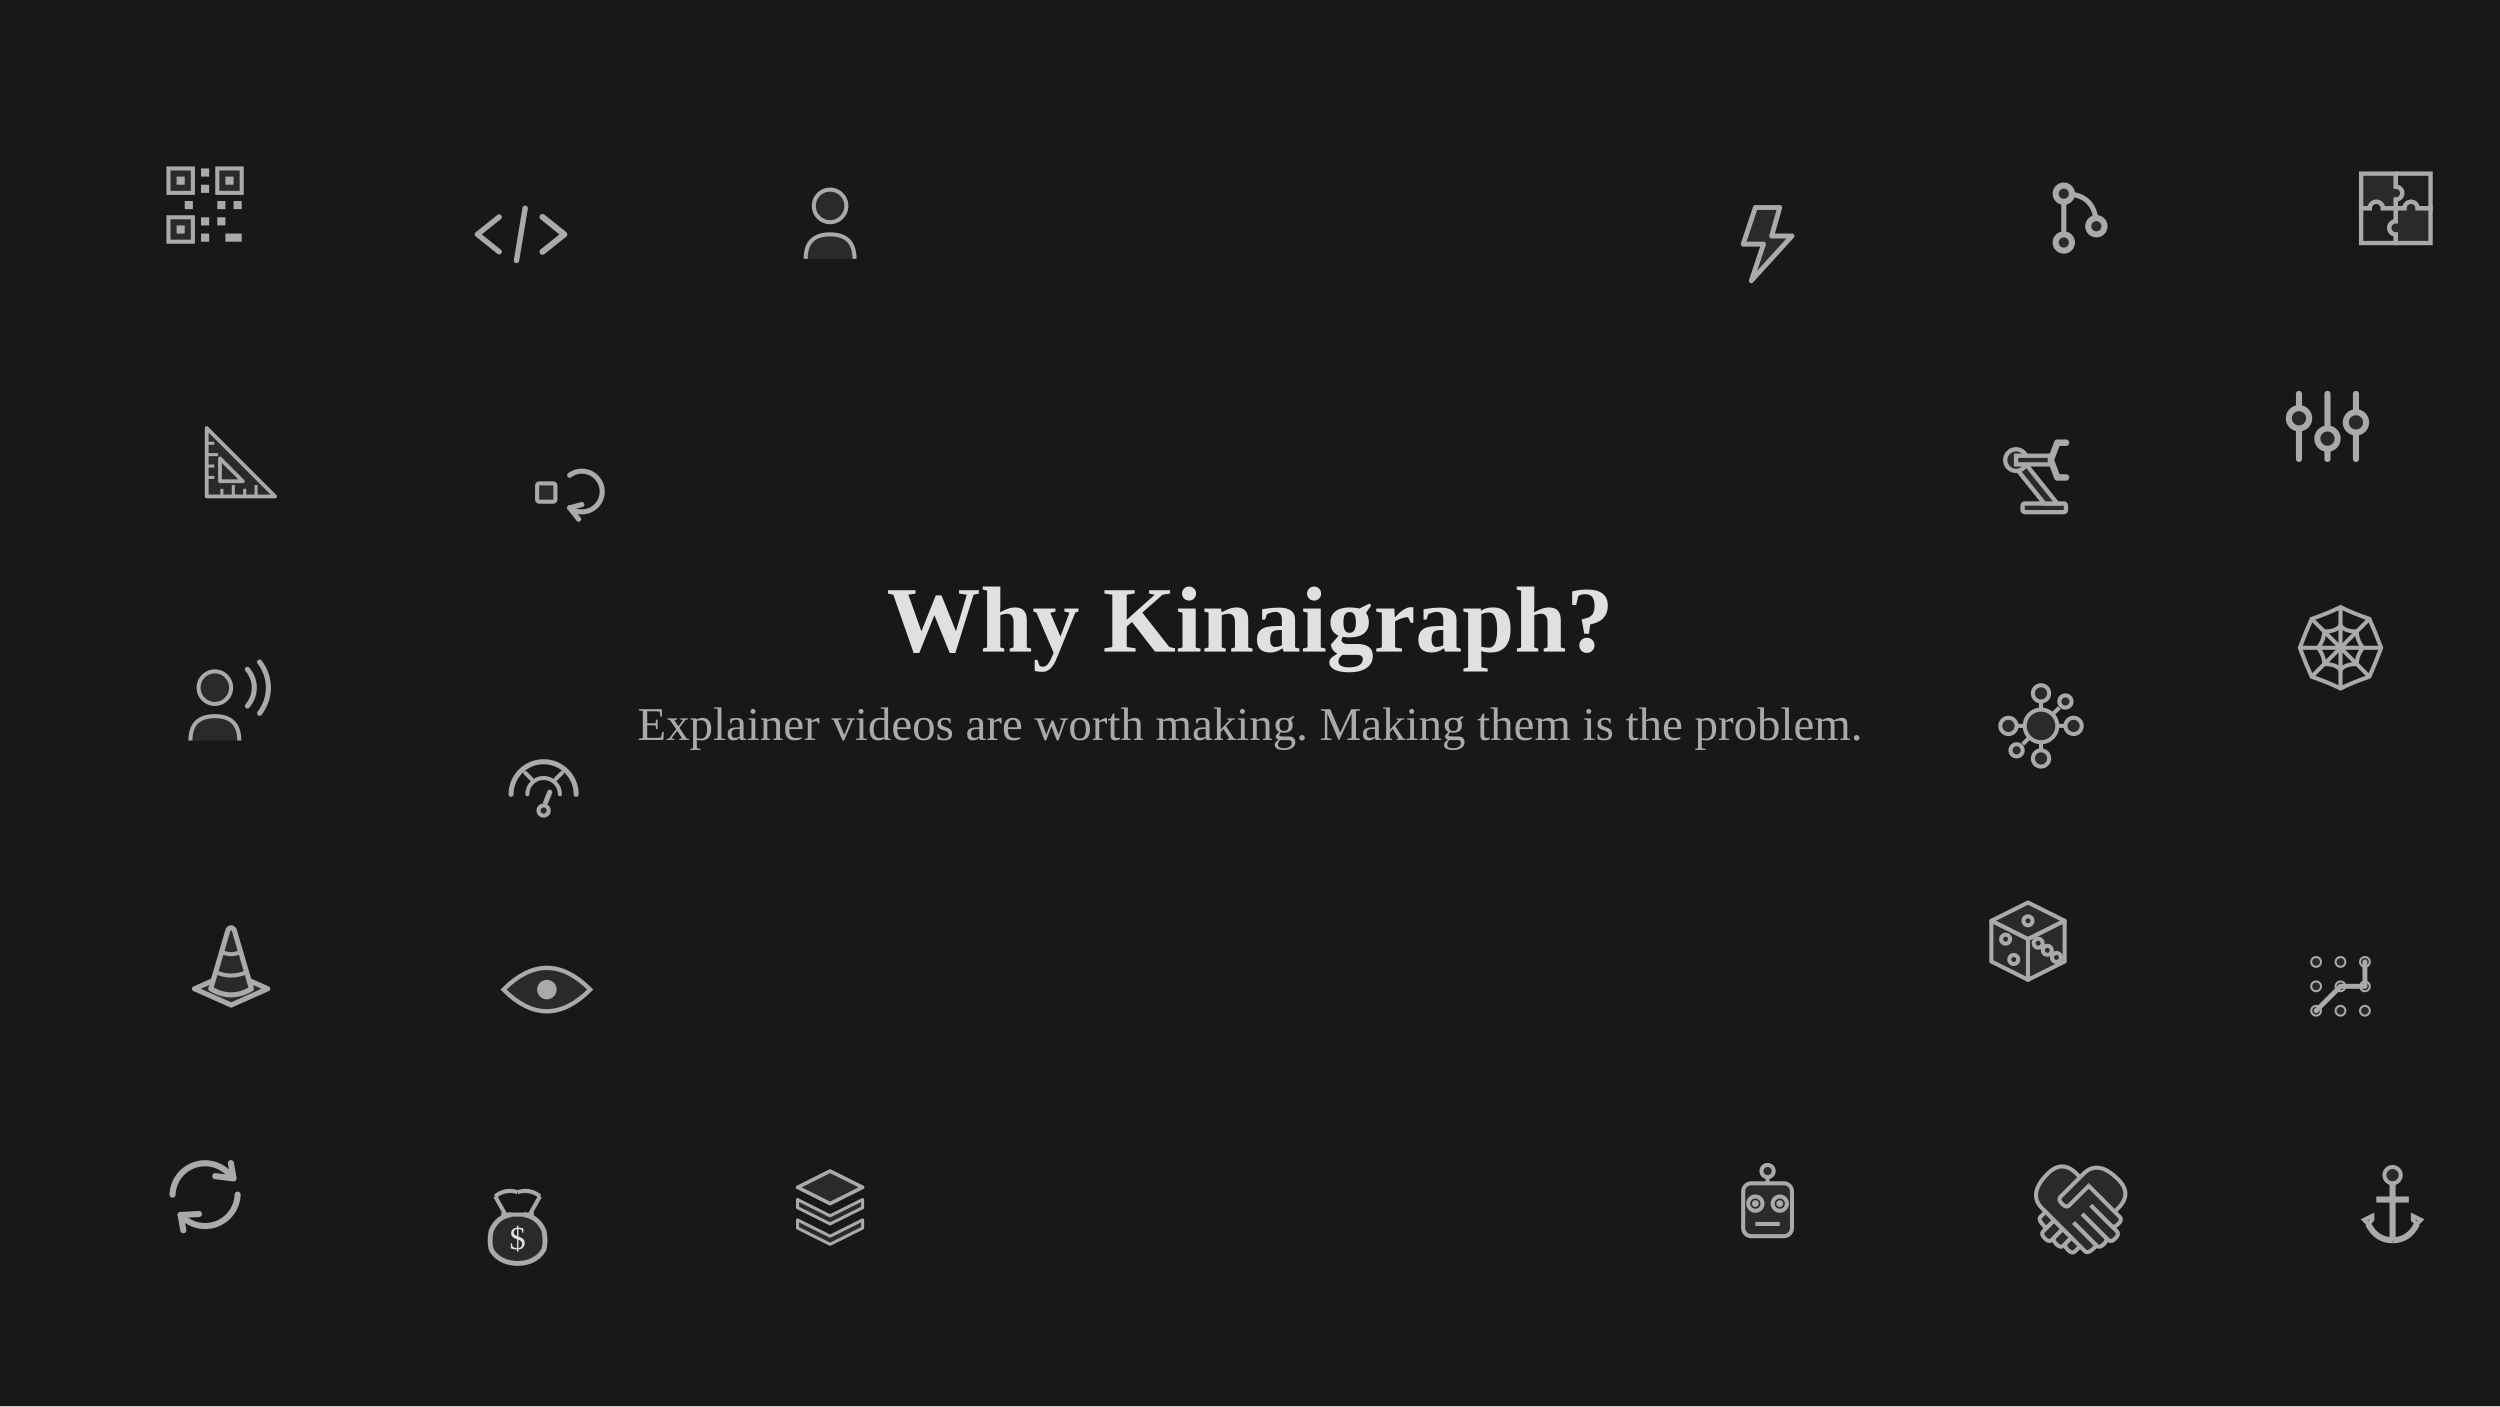
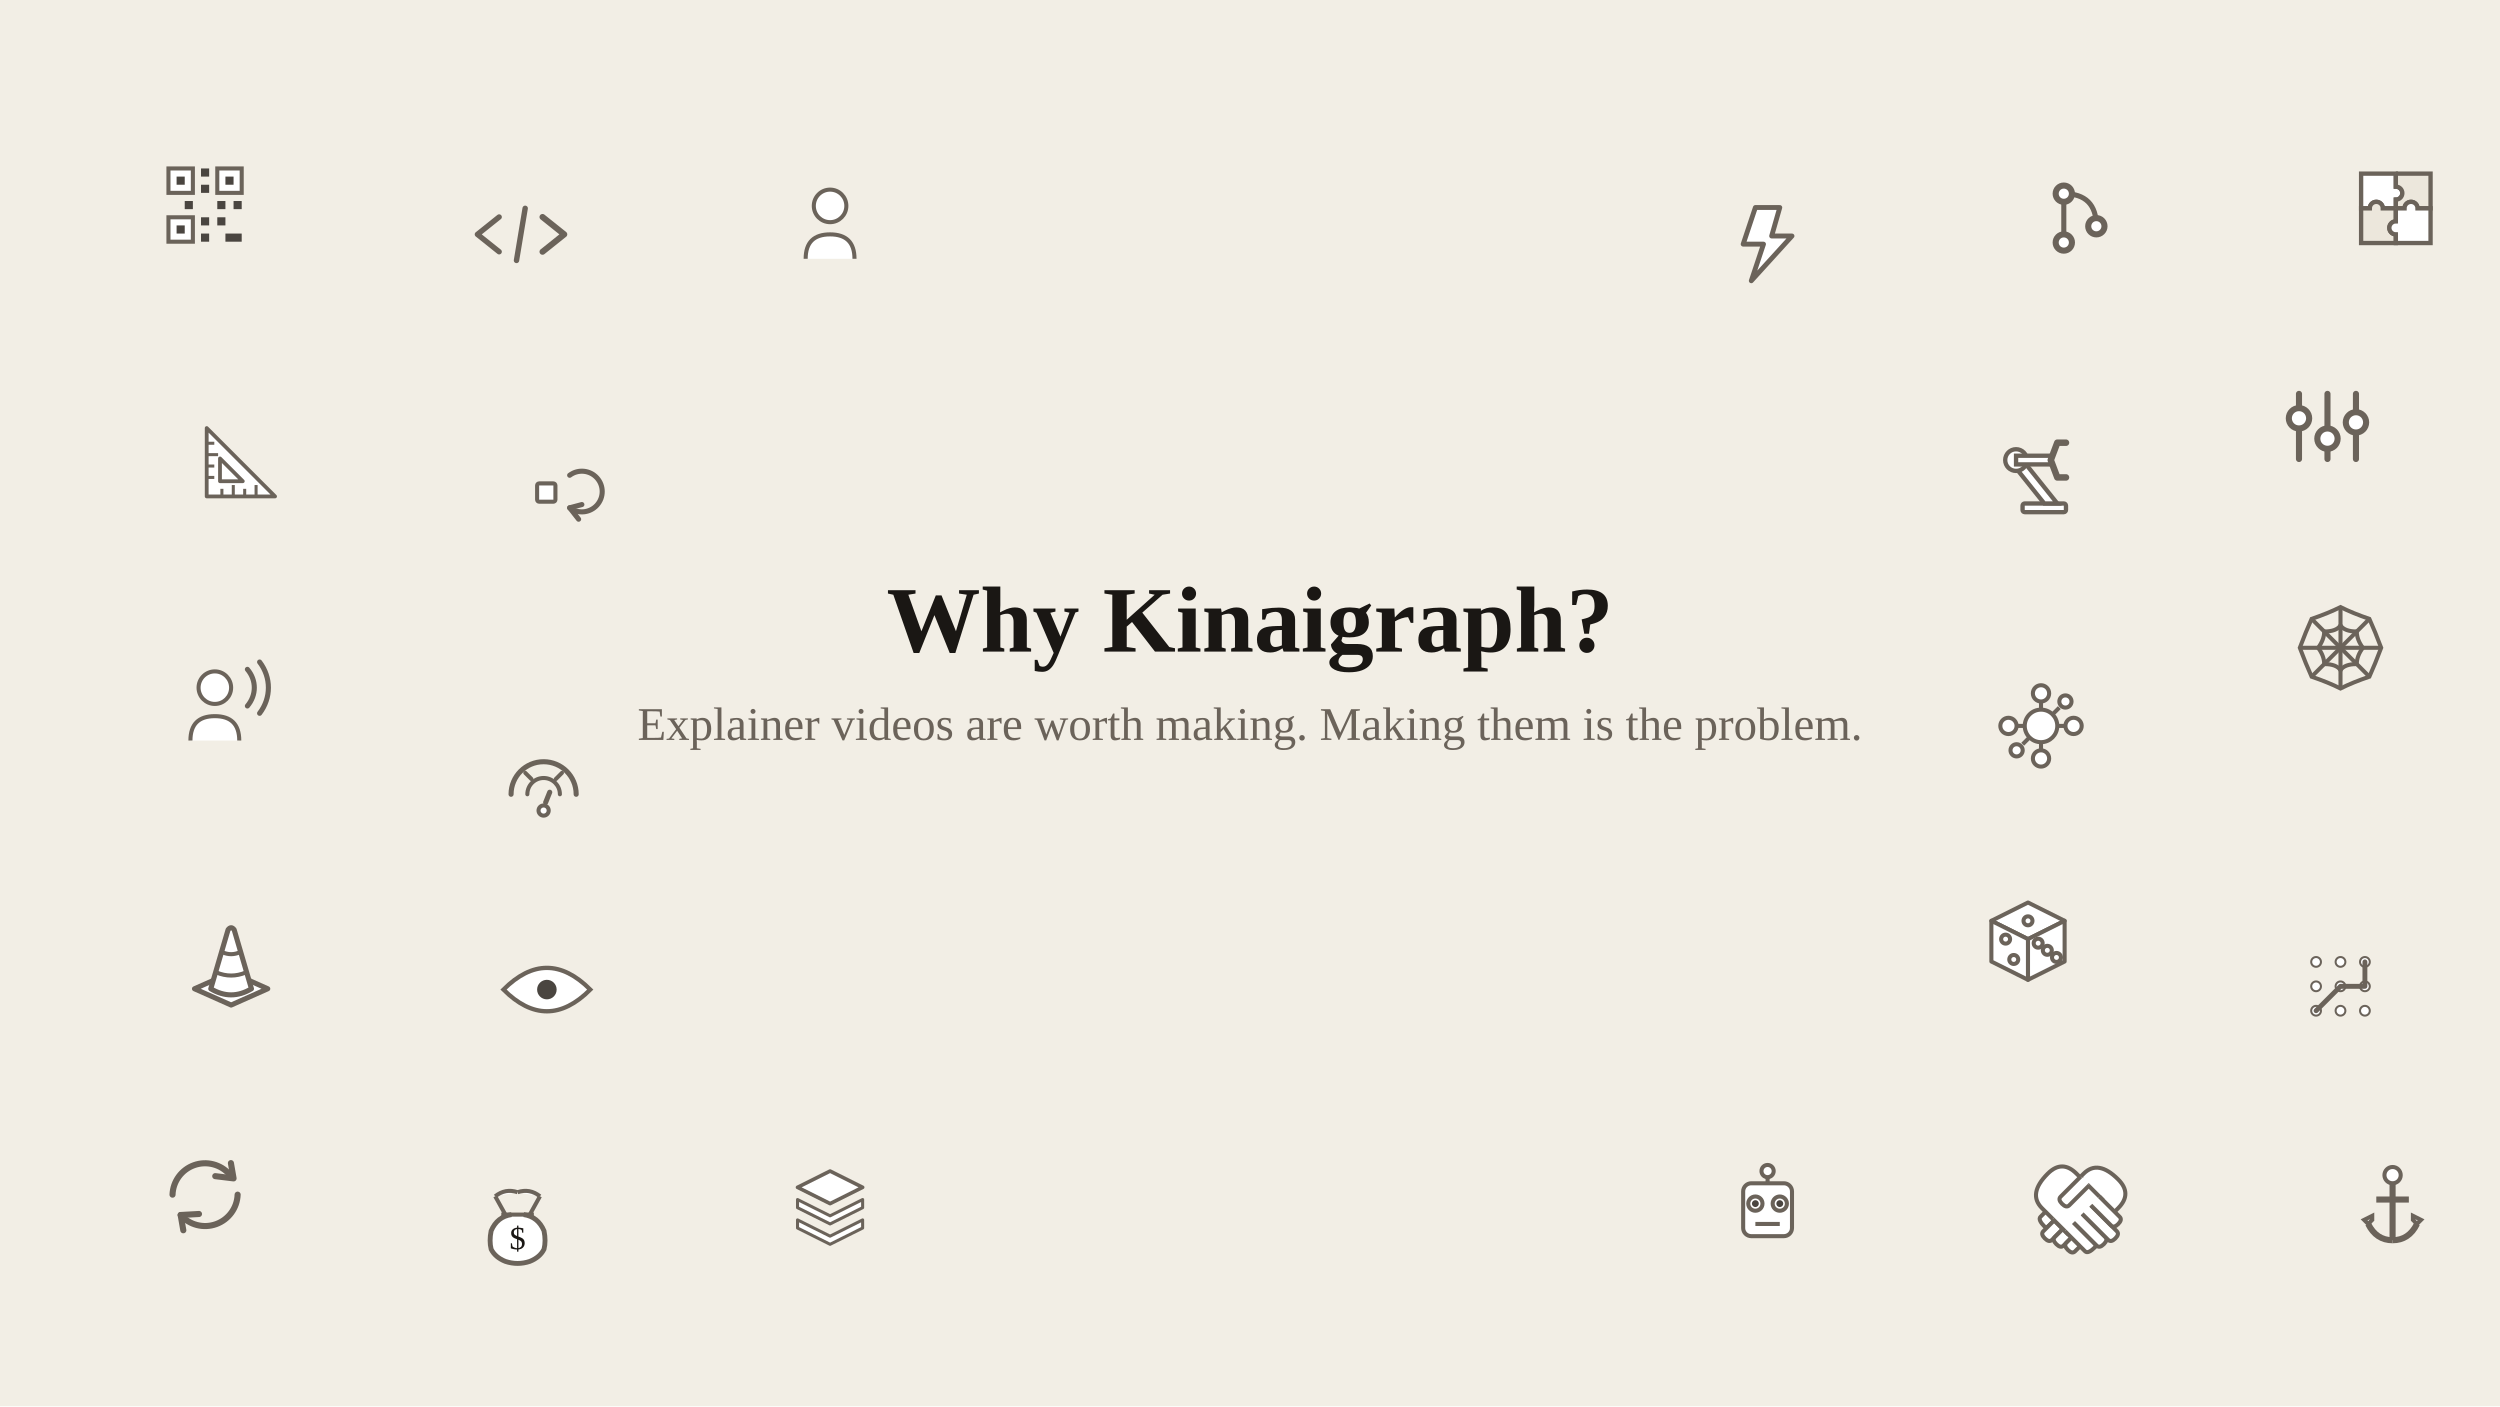
<svg xmlns="http://www.w3.org/2000/svg" id="premise" width="1920" height="1080" viewBox="0 0 1920 1080">
  <defs>
    <style>
            /* ── Mapping only: class -&gt; variable. The VALUES live in
                  ../style/theme_dark.css and ../style/theme_light.css. ───────
               Every var() carries the DARK value as its fallback, so this file
               opened on its own — in a browser, an editor, a GitHub preview —
               shows the dark theme rather than unstyled shapes. Whenever a
               stylesheet is in scope, the stylesheet wins.

               ⛔ DO NOT PUT A VALUE BACK IN HERE. This block used to carry four
               copies of the whole palette (two @media tiers plus two explicit
               overrides), and all four selected `svg#premise` — an id this
               file no longer has, since the identifiers were converted to
               underscores for the current language. So every one of them had
               stopped matching, and because these var() calls had no fallbacks
               either, the scene rendered with no fill at all. */

            .canvas-bg {
-                 fill: var(--scene-background-color, #181818);
+                 fill: var(--scene-background-color, #f2eee5);
            }

            /* The icon catalog's vocabulary. `icon-fill-medium` is deliberately
               absent: no glyph in THIS scene carries it. */
            .icon-fill {
-                 fill: var(--icon-fill, #2a2a2a);
+                 fill: var(--icon-fill, #ffffff);
            }

            .icon-fill-light {
-                 fill: var(--icon-fill-light, #1e1e1e);
+                 fill: var(--icon-fill-light, #ece7dc);
            }

            .icon-fill-dark {
-                 fill: var(--icon-fill-dark, #aaaaaa);
+                 fill: var(--icon-fill-dark, #4a4540);
            }

            .icon-stroke {
-                 stroke: var(--icon-stroke, #aaaaaa);
+                 stroke: var(--icon-stroke, #6b635a);
            }

            /* Carried by the glyphs drawn as text inside the icon symbols.
               Their size stays on the element: a glyph inside a 24-unit symbol
               is 8, which is nothing to do with the headings below. */
            .text-primary {
-                 fill: var(--title-text-color, #e0e0e0);
+                 fill: var(--title-text-color, #1a1714);
                font-family: var(--diagram-font-family, Arial, "Liberation Sans", Helvetica, sans-serif);
            }

            .heading-text {
-                 fill: var(--title-text-color, #e0e0e0);
+                 fill: var(--title-text-color, #1a1714);
                font-family: var(--diagram-font-family, Arial, "Liberation Sans", Helvetica, sans-serif);
                font-size: 72px;
                font-weight: 700;
                text-anchor: middle;
            }

            .subtitle-text {
-                 fill: var(--detail-text-color, #aaaaaa);
+                 fill: var(--detail-text-color, #6b635a);
                font-family: var(--diagram-font-family, Arial, "Liberation Sans", Helvetica, sans-serif);
                font-size: 36px;
                font-weight: 400;
                text-anchor: middle;
            }
        </style>
    <symbol id="source_code" viewBox="0 0 24 24">
      <path d="M 7,8 L 2,12 L 7,16" fill="none" class="icon-stroke" stroke-width="1.25" stroke-linecap="round" stroke-linejoin="round" />
      <path d="M 17,8 L 22,12 L 17,16" fill="none" class="icon-stroke" stroke-width="1.4" stroke-linecap="round" stroke-linejoin="round" />
      <line x1="13" y1="6" x2="11" y2="18" class="icon-stroke" stroke-width="1.25" stroke-linecap="round" />
    </symbol>
    <symbol id="lightning" viewBox="0 0 24 24">
      <path d="M 15,3 L 9,3 L 6,12 L 11,12 L 8,21 L 18,10 L 13,10 L 15,3 Z" class="icon-fill icon-stroke" stroke-width="1.2" stroke-linejoin="round" />
    </symbol>
    <symbol id="version" viewBox="0 0 24 24">
      <line class="icon-stroke" x1="8" y1="6" x2="8" y2="18" stroke-width="1.25" stroke-linecap="round" />
      <path class="icon-stroke" d="M 8,6 Q 16,6 16,14" fill="none" stroke-width="1.25" stroke-linecap="round" />
      <circle class="icon-fill icon-stroke" cx="8" cy="6" r="2" stroke-width="1.5" />
      <circle class="icon-fill icon-stroke" cx="8" cy="18" r="2" stroke-width="1.5" />
      <circle class="icon-fill icon-stroke" cx="16" cy="14" r="2" stroke-width="1.5" />
    </symbol>
    <symbol id="puzzle" viewBox="0 0 24 24">
      <path d="M 4,4 L 12,4 L 12,7 A 1.5,1.5 0 0,1 12,10 L 12,12 L 9,12 A 1.5,1.5 0 0,0 6,12 L 4,12 Z" class="icon-fill icon-stroke" stroke-width="1" />
      <path d="M 12,4 L 20,4 L 20,12 L 17,12 A 1.5,1.5 0 0,0 14,12 L 12,12 L 12,10 A 1.5,1.5 0 0,0 12,7 L 12,4" class="icon-fill-light icon-stroke" stroke-width="1" />
      <path d="M 4,12 L 6,12 A 1.5,1.5 0 0,1 9,12 L 12,12 L 12,15 A 1.5,1.5 0 0,0 12,18 L 12,20 L 4,20 Z" class="icon-fill-light icon-stroke" stroke-width="1" />
      <path d="M 12,12 L 14,12 A 1.5,1.5 0 0,1 17,12 L 20,12 L 20,20 L 12,20 L 12,18 A 1.5,1.5 0 0,1 12,15 L 12,12" class="icon-fill icon-stroke" stroke-width="1" />
    </symbol>
    <symbol id="eye" viewBox="0 0 24 24">
      <path d="M 2,12 Q 12,2 22,12 Q 12,22 2,12 Z" class="icon-fill icon-stroke" stroke-width="1" />
      <circle cx="12" cy="12" r="2.25" class="icon-fill-dark" />
    </symbol>
    <symbol id="pattern" viewBox="0 0 24 24">
      <circle cx="6" cy="6" r="1.2" class="icon-fill icon-stroke" stroke-width="0.5" />
      <circle cx="12" cy="6" r="1.2" class="icon-fill icon-stroke" stroke-width="0.5" />
      <circle cx="18" cy="6" r="1.2" class="icon-fill icon-stroke" stroke-width="0.5" />
      <circle cx="6" cy="12" r="1.2" class="icon-fill icon-stroke" stroke-width="0.5" />
      <circle cx="12" cy="12" r="1.2" class="icon-fill icon-stroke" stroke-width="0.5" />
      <circle cx="18" cy="12" r="1.2" class="icon-fill icon-stroke" stroke-width="0.5" />
      <circle cx="6" cy="18" r="1.2" class="icon-fill icon-stroke" stroke-width="0.5" />
      <circle cx="12" cy="18" r="1.2" class="icon-fill icon-stroke" stroke-width="0.5" />
      <circle cx="18" cy="18" r="1.2" class="icon-fill icon-stroke" stroke-width="0.5" />
      <path d="M 6,18 L 12,12 L 18,12 L 18,6" fill="none" class="icon-stroke" stroke-width="1.2" stroke-linecap="round" stroke-linejoin="round" />
    </symbol>
    <symbol id="adjustment" viewBox="0 0 24 24">
      <line class="icon-stroke" x1="5" y1="4" x2="5" y2="20" stroke-width="1.5" stroke-linecap="round" />
      <line class="icon-stroke" x1="12" y1="4" x2="12" y2="20" stroke-width="1.5" stroke-linecap="round" />
      <line class="icon-stroke" x1="19" y1="4" x2="19" y2="20" stroke-width="1.5" stroke-linecap="round" />
      <circle class="icon-fill icon-stroke" cx="5" cy="10" r="2.5" stroke-width="1.5" />
      <circle class="icon-fill icon-stroke" cx="12" cy="15" r="2.5" stroke-width="1.5" />
      <circle class="icon-fill icon-stroke" cx="19" cy="11" r="2.5" stroke-width="1.5" />
    </symbol>
    <symbol id="feedback_loop" viewBox="0 0 24 24">
      <circle cx="8" cy="9" r="4" class="icon-fill icon-stroke" stroke-width="1" />
      <path d="M 2,22 Q 2,16 8,16 Q 14,16 14,22" class="icon-fill icon-stroke" stroke-width="1" />
      <path d="M 16,4.5 A 8.5,7.5 0 0,1 16,13.5" fill="none" class="icon-stroke" stroke-width="1.25" stroke-linecap="round" />
      <path d="M 19,2.7 A 12,11 0 0,1 19,15.3" fill="none" class="icon-stroke" stroke-width="1.25" stroke-linecap="round" />
    </symbol>
    <symbol id="user" viewBox="0 0 24 24">
      <circle cx="12" cy="9" r="4" class="icon-fill icon-stroke" stroke-width="1" />
      <path d="M 6,22 Q 6,16 12,16 Q 18,16 18,22" class="icon-fill icon-stroke" stroke-width="1" />
    </symbol>
    <symbol id="sync" viewBox="0 0 24 24">
      <path d="M 4,12 A 8,8 0 0,1 18,7" class="icon-stroke" fill="none" stroke-width="1.5" stroke-linecap="round" />
      <path d="M 18.35,4.25 L 19,8 L 14.5,7.45" fill="none" class="icon-stroke" stroke-width="1.5" stroke-linecap="round" stroke-linejoin="round" />
      <path d="M 20,12 A 8,8 0 0,1 6,17" fill="none" class="icon-stroke" stroke-width="1.5" stroke-linecap="round" />
      <path d="M 6.65,20.75 L 6,17 L 10.5,16.75" fill="none" class="icon-stroke" stroke-width="1.5" stroke-linecap="round" stroke-linejoin="round" />
    </symbol>
    <symbol id="die" viewBox="0 0 24 24">
      <path d="M 12,1 L 21,5.5 L 12,10 L 3,5.5 Z" class="icon-fill icon-stroke" stroke-width="1" stroke-linejoin="round" />
      <path d="M 3,5.5 L 12,10 L 12,20 L 3,15.5 Z" class="icon-fill icon-stroke" stroke-width="1" stroke-linejoin="round" />
      <path d="M 12,10 L 21,5.5 L 21,15.5 L 12,20 Z" class="icon-fill icon-stroke" stroke-width="1" stroke-linejoin="round" />
      <circle cx="12" cy="5.5" r="1.1" class="icon-fill icon-stroke" />
      <circle cx="6.5" cy="10" r="1.1" class="icon-fill icon-stroke" />
      <circle cx="8.5" cy="15" r="1.1" class="icon-fill icon-stroke" />
      <circle cx="14.5" cy="11" r="1.1" class="icon-fill icon-stroke" />
      <circle cx="16.75" cy="12.75" r="1.1" class="icon-fill icon-stroke" />
      <circle cx="19" cy="14.5" r="1.1" class="icon-fill icon-stroke" />
    </symbol>
    <symbol id="street_cone" viewBox="0 0 24 24">
      <path d="M 3,19 L 12,15 L 21,19 L 12,23 Z" class="icon-fill icon-stroke" stroke-width="1.25" stroke-linejoin="round" />
      <path d="M 11.25,4.5 L 7,19 Q 12,22 17,19 L 12.75,4.5 Q 12,3.5 11.25,4.5 Z" class="icon-fill icon-stroke" stroke-width="1.25" stroke-linecap="round" stroke-linejoin="round" />
      <path d="M 9.8,10 Q 12,11 14.2,10" class="icon-fill icon-stroke" stroke-width="1" stroke-linecap="round" />
      <path d="M 8.4,15 Q 12,16.5 15.6,15" class="icon-fill icon-stroke" stroke-width="1" stroke-linecap="round" />
    </symbol>
    <symbol id="robotic_arm" viewBox="0 0 24 24">
      <rect x="10" y="20" width="10" height="2" rx="0.5" class="icon-fill icon-stroke" stroke-width="1" />
      <path d="M 15,20 L 7,10 L 10,10 L 18,20 Z" class="icon-fill icon-stroke" stroke-width="1" />
      <circle cx="8.5" cy="10" r="2.5" class="icon-fill icon-stroke" stroke-width="1" />
      <rect x="8.5" y="9" width="8" height="2" class="icon-fill icon-stroke" stroke-width="1" />
      <path d="M 20,6 L 18,6 L 16.5,10 L 18,14 L 20,14" fill="none" class="icon-stroke" stroke-width="1.5" stroke-linecap="round" stroke-linejoin="round" />
    </symbol>
    <symbol id="square_ruler" viewBox="0 0 24 24">
      <path d="M 3,3 L 3,21 L 21,21 Z M 6.5,11 L 6.5,17 L 12.5,17 Z" class="icon-fill icon-stroke" stroke-width="1" stroke-linejoin="round" />
      <line x1="3" y1="7" x2="5" y2="7" class="icon-stroke" stroke-width="0.8" />
      <line x1="3" y1="10" x2="6" y2="10" class="icon-stroke" stroke-width="0.8" />
      <line x1="3" y1="13" x2="5" y2="13" class="icon-stroke" stroke-width="0.8" />
      <line x1="3" y1="16" x2="5" y2="16" class="icon-stroke" stroke-width="0.8" />
      <line x1="7" y1="21" x2="7" y2="19" class="icon-stroke" stroke-width="0.8" />
      <line x1="10" y1="21" x2="10" y2="18" class="icon-stroke" stroke-width="0.8" />
      <line x1="13" y1="21" x2="13" y2="19" class="icon-stroke" stroke-width="0.8" />
      <line x1="16" y1="21" x2="16" y2="18" class="icon-stroke" stroke-width="0.8" />
    </symbol>
    <symbol id="money_sack" viewBox="0 0 24 24">
      <path d="M 10.5,10.5 Q 7,11 5.5,14.5 Q 5,17 5.5,19 Q 6.5,21 9,22 Q 10.5,22.5 12,22.5 Q 13.5,22.5 15,22 Q 17.5,21 18.5,19 Q 19,17 18.5,14.5 Q 17,11 13.5,10.5" class="icon-fill icon-stroke" stroke-width="1.2" />
      <line x1="8" y1="10.5" x2="16" y2="10.5" class="icon-stroke" stroke-width="1" />
      <line x1="9" y1="10.5" x2="6.5" y2="6" class="icon-stroke" stroke-width="1" />
      <line x1="15" y1="10.5" x2="17.5" y2="6" class="icon-stroke" stroke-width="1" />
      <path d="M 6.5,6 Q 9,4 12,5" class="icon-fill icon-stroke" stroke-width="1" />
      <path d="M 12,5 Q 15,4 17.5,6" class="icon-fill icon-stroke" stroke-width="1" />
      <text x="12" y="19" font-size="8" font-weight="normal" class="text-primary" text-anchor="middle">$</text>
    </symbol>
    <symbol id="qr_code" viewBox="0 0 24 24">
      <rect x="3" y="3" width="6" height="6" class="icon-fill icon-stroke" stroke-width="1" />
      <rect x="5" y="5" width="2" height="2" class="icon-fill-dark" />
      <rect x="15" y="3" width="6" height="6" class="icon-fill icon-stroke" stroke-width="1" />
      <rect x="17" y="5" width="2" height="2" class="icon-fill-dark" />
      <rect x="3" y="15" width="6" height="6" class="icon-fill icon-stroke" stroke-width="1" />
      <rect x="5" y="17" width="2" height="2" class="icon-fill-dark" />
      <rect x="11" y="3" width="2" height="2" class="icon-fill-dark" />
      <rect x="11" y="7" width="2" height="2" class="icon-fill-dark" />
      <rect x="15" y="11" width="2" height="2" class="icon-fill-dark" />
      <rect x="19" y="11" width="2" height="2" class="icon-fill-dark" />
      <rect x="11" y="15" width="2" height="2" class="icon-fill-dark" />
      <rect x="15" y="15" width="2" height="2" class="icon-fill-dark" />
      <rect x="11" y="19" width="2" height="2" class="icon-fill-dark" />
      <rect x="17" y="19" width="4" height="2" class="icon-fill-dark" />
      <rect x="7" y="11" width="2" height="2" class="icon-fill-dark" />
    </symbol>
    <symbol id="deterministic" viewBox="0 0 24 24">
      <rect x="4" y="10" width="4.5" height="4.5" rx="0.5" class="icon-fill icon-stroke" stroke-width="1" />
      <path d="M 12,8 A 5,5 0 1,1 12,16" fill="none" class="icon-stroke" stroke-width="1.25" stroke-linecap="round" />
      <path d="M 15,15.2 L 12,16 L 14.2,18.8" fill="none" class="icon-stroke" stroke-width="1.25" stroke-linecap="round" stroke-linejoin="round" />
    </symbol>
    <symbol id="gauge" viewBox="0 0 24 24">
      <path d="M 4,16 A 8,8 0 0,1 20,16" fill="none" class="icon-stroke" stroke-width="1.25" stroke-linecap="round" />
      <path d="M 8,16 A 4,4 0 0,1 16,16" fill="none" class="icon-stroke" stroke-width="1" stroke-linecap="round" />
      <line x1="7.5" y1="10.75" x2="9" y2="12.25" class="icon-stroke" stroke-width="1" stroke-linecap="round" />
      <line x1="16.5" y1="10.75" x2="15" y2="12.25" class="icon-stroke" stroke-width="1" stroke-linecap="round" />
      <path d="M 12.5,18 L 13.5,15.5" fill="none" class="icon-stroke" stroke-width="1.25" stroke-linecap="round" stroke-linejoin="round" />
      <circle cx="12" cy="20" r="1.25" class="icon-fill icon-stroke" stroke-width="1" />
    </symbol>
    <symbol id="stack" viewBox="0 0 24 24">
      <path d="M 12,3 L 20,7 L 12,11 L 4,7 Z" class="icon-fill icon-stroke" stroke-width="0.90" stroke-linejoin="round" />
      <path d="M 4,10 L 12,14 L 20,10 L 20,12 L 12,16 L 4,12 Z" class="icon-fill icon-stroke" stroke-width="0.75" stroke-linejoin="round" />
      <path d="M 4,15 L 12,19 L 20,15 L 20,17 L 12,21 L 4,17 Z" class="icon-fill icon-stroke" stroke-width="0.75" stroke-linejoin="round" />
    </symbol>
    <symbol id="hub" viewBox="0 0 24 24">
      <circle cx="12" cy="12" r="4" class="icon-fill icon-stroke" stroke-width="1" />
      <circle cx="12" cy="4" r="2" class="icon-fill icon-stroke" stroke-width="1" />
      <line x1="12" y1="8" x2="12" y2="6" class="icon-stroke" stroke-width="1" />
      <circle cx="12" cy="20" r="2" class="icon-fill icon-stroke" stroke-width="1" />
      <line x1="12" y1="16" x2="12" y2="18" class="icon-stroke" stroke-width="1" />
      <circle cx="4" cy="12" r="2" class="icon-fill icon-stroke" stroke-width="1" />
      <line x1="8" y1="12" x2="6" y2="12" class="icon-stroke" stroke-width="1" />
      <circle cx="20" cy="12" r="2" class="icon-fill icon-stroke" stroke-width="1" />
      <line x1="16" y1="12" x2="18" y2="12" class="icon-stroke" stroke-width="1" />
      <circle cx="18" cy="6" r="1.5" class="icon-fill icon-stroke" stroke-width="1" />
      <line x1="14.8" y1="9.2" x2="16.5" y2="7.5" class="icon-stroke" stroke-width="1" />
      <circle cx="6" cy="18" r="1.5" class="icon-fill icon-stroke" stroke-width="1" />
      <line x1="9.2" y1="14.8" x2="7.5" y2="16.5" class="icon-stroke" stroke-width="1" />
    </symbol>
    <symbol id="spiderweb" viewBox="0 0 24 24">
      <line x1="12" y1="12" x2="12" y2="2" class="icon-stroke" stroke-width="1" />
      <line x1="12" y1="12" x2="19.1" y2="4.9" class="icon-stroke" stroke-width="1" />
      <line x1="12" y1="12" x2="22" y2="12" class="icon-stroke" stroke-width="1" />
      <line x1="12" y1="12" x2="19.1" y2="19.1" class="icon-stroke" stroke-width="1" />
      <line x1="12" y1="12" x2="12" y2="22" class="icon-stroke" stroke-width="1" />
      <line x1="12" y1="12" x2="4.9" y2="19.1" class="icon-stroke" stroke-width="1" />
      <line x1="12" y1="12" x2="2" y2="12" class="icon-stroke" stroke-width="1" />
      <line x1="12" y1="12" x2="4.9" y2="4.9" class="icon-stroke" stroke-width="1" />
      <path d="M 12,6.5 Q 13,8 16,8 Q 16,10 17.5,12 Q 16,14 16,16 Q 13,16 12,17.5 Q 11,16 8,16 Q 8,14 6.5,12 Q 8,10 8,8 Q 11,8 12,6.5 Z" fill="none" class="icon-stroke" stroke-width="1" />
      <path d="M 12,2 Q 15,3.5 19.1,4.9 Q 20.5,8 22,12 Q 20.5,16 19.1,19.1 Q 15,20.5 12,22 Q 9,20.5 4.9,19.1 Q 3.5,16 2,12 Q 3.5,8 4.9,4.9 Q 9,3.5 12,2 Z" fill="none" class="icon-stroke" stroke-width="1" />
    </symbol>
    <symbol id="aiagent" viewBox="0 0 24 24">
      <line x1="12" y1="3" x2="12" y2="6" class="icon-stroke" stroke-width="1" />
      <circle cx="12" cy="3" r="1.5" class="icon-fill icon-stroke" stroke-width="1" />
      <rect x="6" y="6" width="12" height="13" rx="2" ry="2" class="icon-fill icon-stroke" stroke-width="1" />
      <circle cx="9" cy="11" r="1.75" class="icon-fill icon-stroke" stroke-width="1" />
      <circle cx="9" cy="11" r="0.85" class="icon-fill-dark" />
      <circle cx="15" cy="11" r="1.75" class="icon-fill icon-stroke" stroke-width="1" />
      <circle cx="15" cy="11" r="0.85" class="icon-fill-dark" />
      <line x1="9" y1="16" x2="15" y2="16" class="icon-stroke" stroke-width="1" />
    </symbol>
    <symbol id="handshake" viewBox="0 0 24 24">
      <path d="M 9,15 L 9,7 Q 9,2 16,2 Q 21,2 21,7 L 21,15" class="icon-fill icon-stroke" stroke-width="1" transform="rotate(45 15 10)" />
      <path d="M 9,20 L 9,22 Q 9,23 11.5,23 Q 12,23 12,22 L 12,20" class="icon-fill icon-stroke" stroke-width="1" transform="rotate(45 15 10)" />
      <path d="M 12,20 L 12,24 Q 12,25 13.5,25 Q 15,25 15,24 L 15,20" class="icon-fill icon-stroke" stroke-width="1" transform="rotate(45 15 10)" />
      <path d="M 15,20 L 15,23 Q 15,24 16.5,24 Q 18,24 18,23 L 18,20" class="icon-fill icon-stroke" stroke-width="1" transform="rotate(45 15 10)" />
      <path d="M 18,20 L 18,22 Q 18,23 19.5,23 Q 21,23 21,22 L 21,20" class="icon-fill icon-stroke" stroke-width="1" transform="rotate(45 15 10)" />
      <path d="M 9,15 L 9,7 Q 9,2 16,2 Q 21,2 21,7 L 21,9" class="icon-fill icon-stroke" stroke-width="1" transform="translate(-6, 0) rotate(-45 15 10)" />
      <rect x="9.750" y="8.75" width="11.75" height="2.05" class="icon-fill" transform="translate(-6, 0) rotate(-45 15 10)" />
      <path d="M 21,10.75 L 21,15.75 L 9,15.75 L 9,10.75" class="icon-fill icon-stroke" stroke-width="1" transform="translate(-6, 0) rotate(-45 15 10)" />
      <path d="M 9,15 L 9,22 Q 9,23 11.5,23 Q 12,23 12,22 L 12,15" class="icon-fill icon-stroke" stroke-width="1" transform="translate(-6, 0) rotate(-45 15 10)" />
      <path d="M 12,15 L 12,23 Q 12,24 13.5,24 Q 15,24 15,23 L 15,15" class="icon-fill icon-stroke" stroke-width="1" transform="translate(-6, 0) rotate(-45 15 10)" />
      <path d="M 15,15 L 15,24 Q 15,25 16.5,25 Q 18,25 18,24 L 18,15" class="icon-fill icon-stroke" stroke-width="1" transform="translate(-6, 0) rotate(-45 15 10)" />
      <path d="M 18,15 L 18,22 Q 18,23 19.5,23 Q 21,23 21,22 L 21,15" class="icon-fill icon-stroke" stroke-width="1" transform="translate(-6, 0) rotate(-45 15 10)" />
      <path d="M 9,8 L 9,15 Q 9,16 10.5,16 Q 12,16 12,15 L 12,8" class="icon-fill icon-stroke" stroke-width="1" transform="rotate(45 15 10)" />
    </symbol>
    <symbol id="anchor" viewBox="0 0 24 24">
      <circle cx="12" cy="4" r="2" class="icon-fill icon-stroke" stroke-width="1" />
      <line x1="12" y1="6" x2="12" y2="20" class="icon-stroke" stroke-width="1.5" />
      <line x1="8" y1="10" x2="16" y2="10" class="icon-stroke" stroke-width="1.5" />
      <path d="M 12,20 Q 8,20 6,16" fill="none" class="icon-stroke" stroke-width="1.5" />
      <path d="M 12,20 Q 16,20 18,16" fill="none" class="icon-stroke" stroke-width="1.5" />
      <path d="M 6,16 L 5,15 L 7,14 L 7,15 Z" class="icon-fill icon-stroke" stroke-width="1" />
      <path d="M 18,16 L 19,15 L 17,14 L 17,15 Z" class="icon-fill icon-stroke" stroke-width="1" />
    </symbol>
  </defs>
  <rect width="1920" height="1080" class="canvas-bg" />
  <g id="icon_qr_code">
    <use href="#qr_code" x="120" y="120" width="75" height="75" />
  </g>
  <g id="icon_source_code">
    <use href="#source_code" x="360" y="140" width="80" height="80" />
  </g>
  <g id="icon_user">
    <use href="#user" x="600" y="130" width="75" height="75" />
  </g>
  <g id="icon_lightning">
    <use href="#lightning" x="1320" y="150" width="75" height="75" />
  </g>
  <g id="icon_version">
    <use href="#version" x="1560" y="130" width="75" height="75" />
  </g>
  <g id="icon_puzzle">
    <use href="#puzzle" x="1800" y="120" width="80" height="80" />
  </g>
  <g id="icon_square_ruler">
    <use href="#square_ruler" x="150" y="320" width="70" height="70" />
  </g>
  <g id="icon_deterministic">
    <use href="#deterministic" x="400" y="340" width="75" height="75" />
  </g>
  <g id="icon_robotic_arm">
    <use href="#robotic_arm" x="1520" y="320" width="80" height="80" />
  </g>
  <g id="icon_adjustment">
    <use href="#adjustment" x="1750" y="290" width="75" height="75" />
  </g>
  <g id="icon_feedback_loop">
    <use href="#feedback_loop" x="140" y="500" width="75" height="75" />
  </g>
  <g id="icon_hub">
    <use href="#hub" x="1530" y="520" width="75" height="75" />
  </g>
  <g id="icon_gauge">
    <use href="#gauge" x="380" y="560" width="75" height="75" />
  </g>
  <g id="icon_spiderweb">
    <use href="#spiderweb" x="1760" y="460" width="75" height="75" />
  </g>
  <g id="icon_street_cone">
    <use href="#street_cone" x="140" y="700" width="75" height="75" />
  </g>
  <g id="icon_eye">
    <use href="#eye" x="380" y="720" width="80" height="80" />
  </g>
  <g id="icon_die">
    <use href="#die" x="1520" y="690" width="75" height="75" />
  </g>
  <g id="icon_pattern">
    <use href="#pattern" x="1760" y="720" width="75" height="75" />
  </g>
  <g id="icon_sync">
    <use href="#sync" x="120" y="880" width="75" height="75" />
  </g>
  <g id="icon_money_sack">
    <use href="#money_sack" x="360" y="900" width="75" height="75" />
  </g>
  <g id="icon_stack">
    <use href="#stack" x="600" y="890" width="75" height="75" />
  </g>
  <g id="icon_aiagent">
    <use href="#aiagent" x="1320" y="890" width="75" height="75" />
  </g>
  <g id="icon_handshake">
    <use href="#handshake" x="1560" y="890" width="75" height="75" />
  </g>
  <g id="icon_anchor">
    <use href="#anchor" x="1800" y="890" width="75" height="75" />
  </g>
  <text id="title" x="960" y="480" class="heading-text" dominant-baseline="middle">Why Kinaigraph?
    </text>
  <text id="subtitle" x="960" y="560" class="subtitle-text" dominant-baseline="middle">Explainer videos are worth making. Making them is the problem.
    </text>
</svg>
